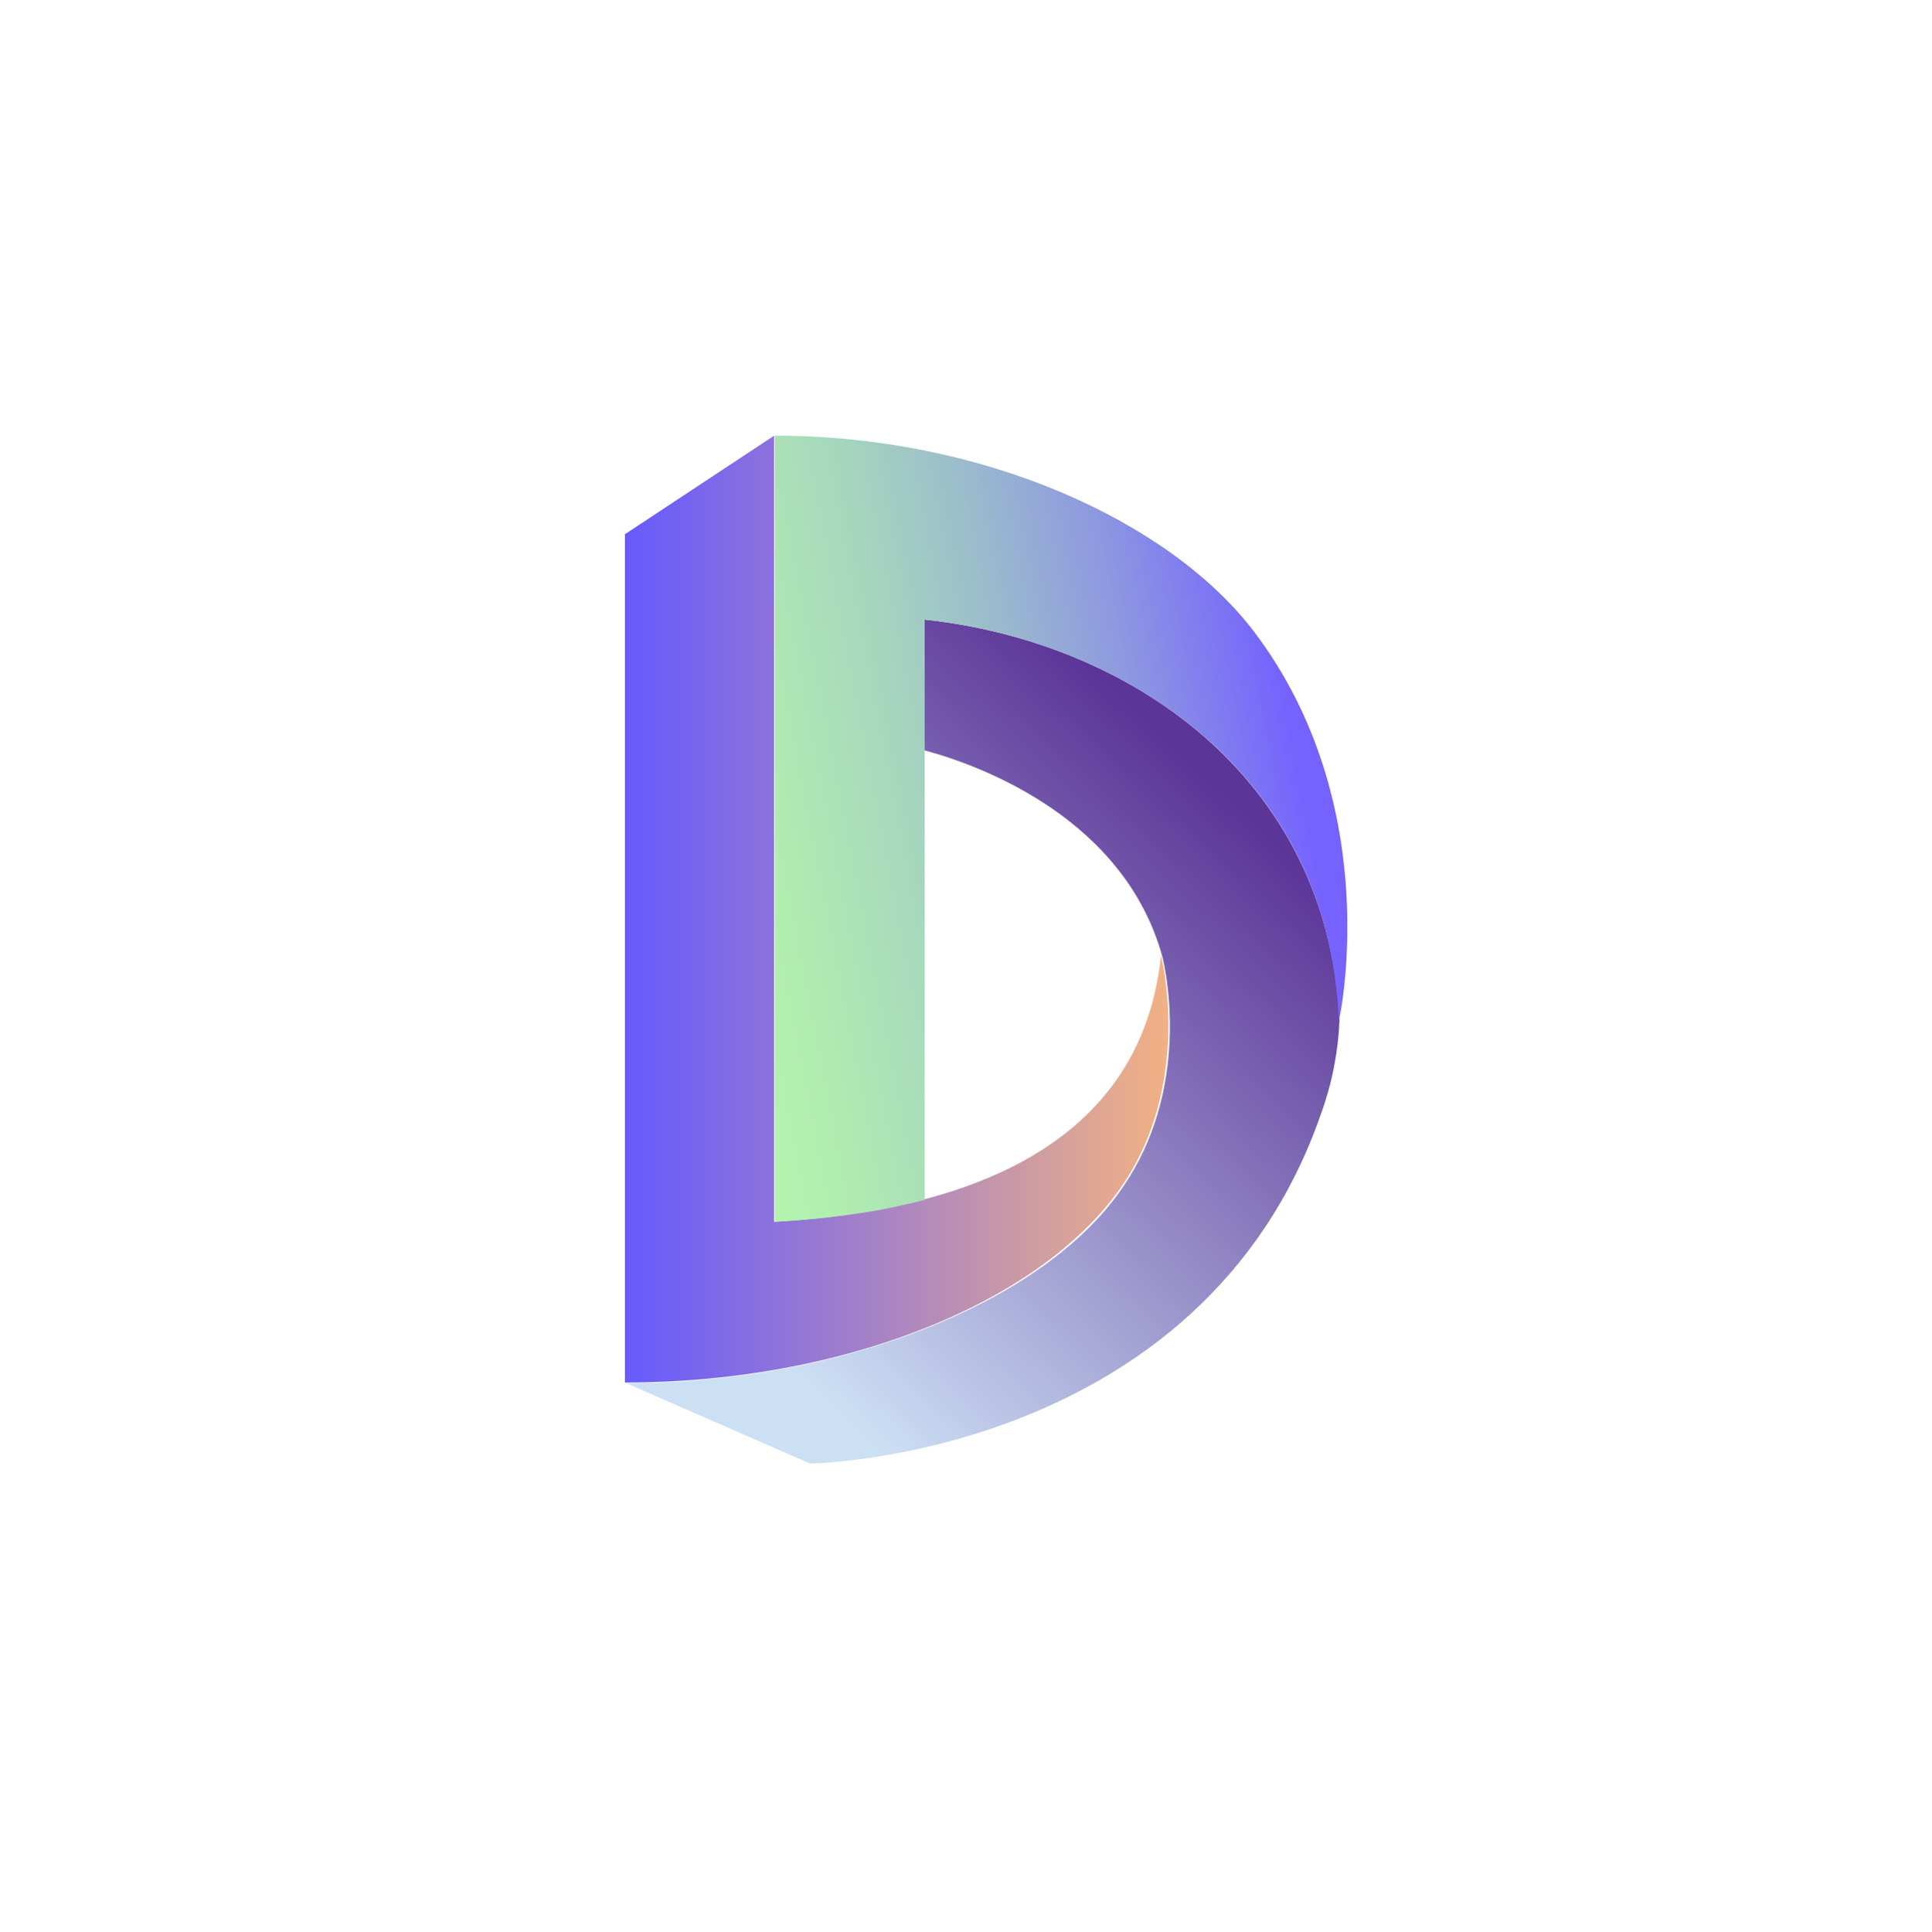
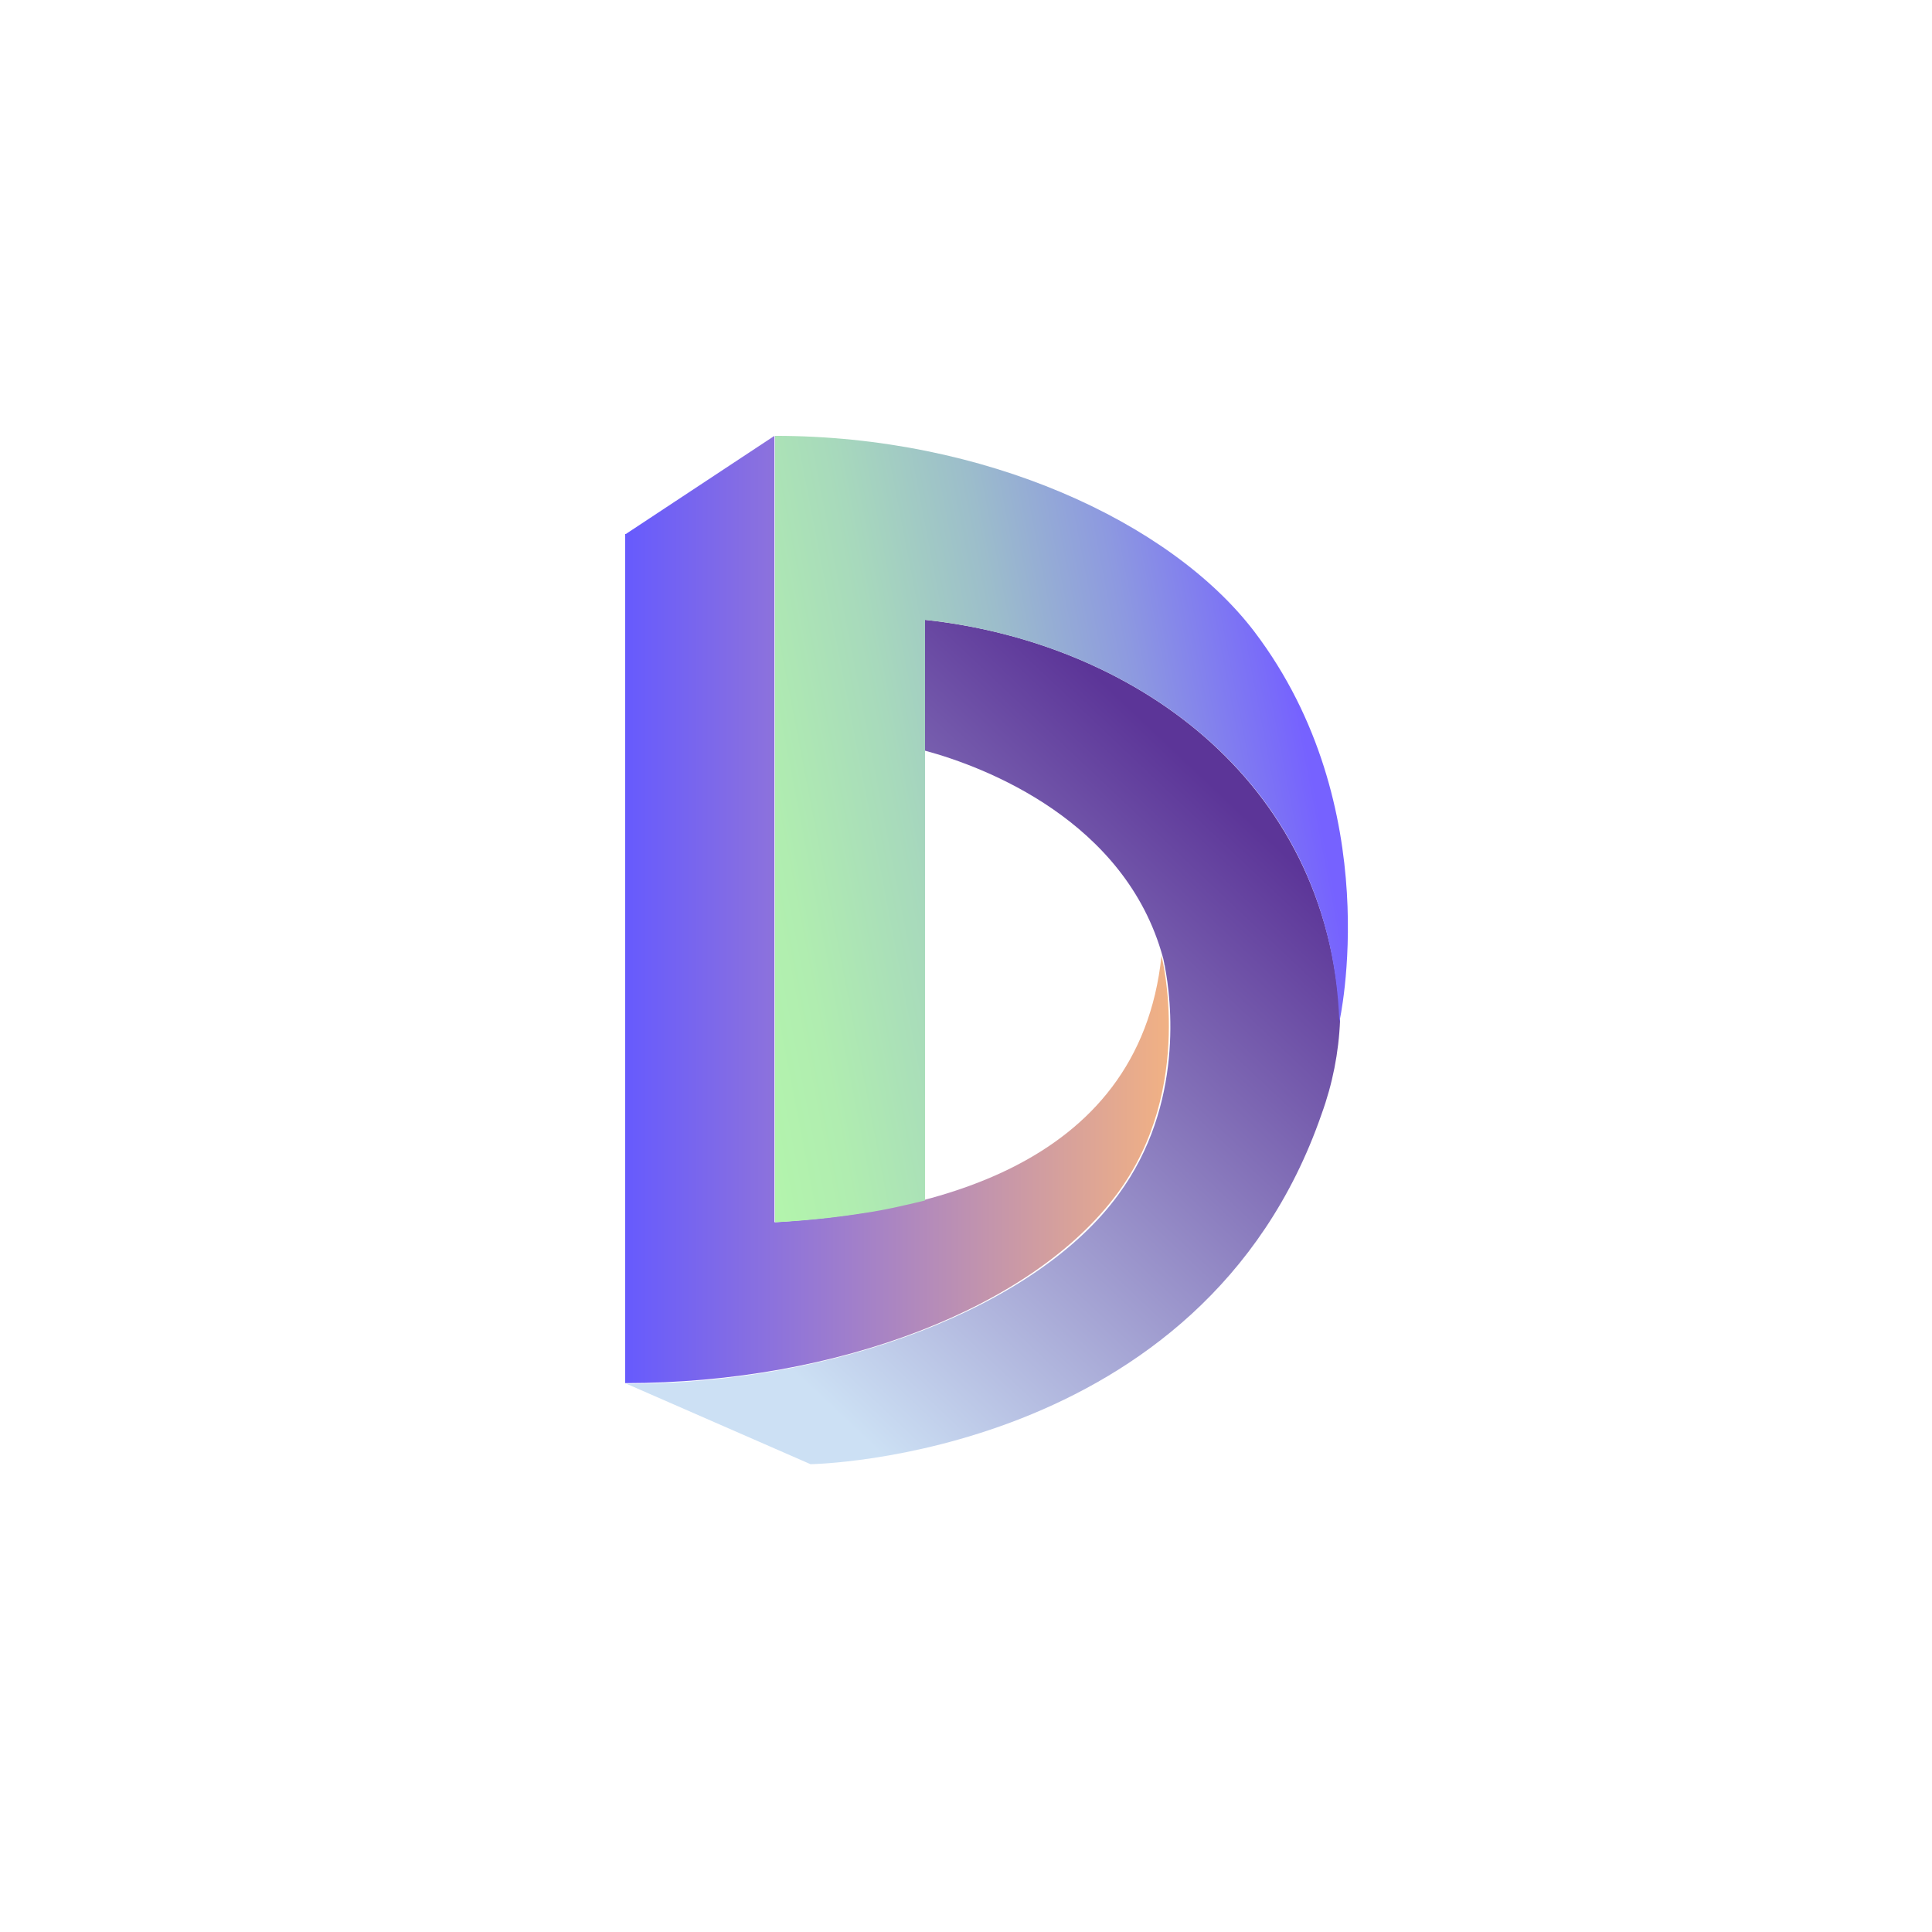
- <svg xmlns="http://www.w3.org/2000/svg" version="1.1" id="Ebene_1" x="0px" y="0px" viewBox="0 0 283.5 283.5" style="enable-background:new 0 0 283.5 283.5;" xml:space="preserve">
-   <style type="text/css">
- 	.st0{fill:url(#Pfad_1813_1_);}
- 	.st1{fill:url(#Pfad_1814_1_);}
- 	.st2{fill:url(#Pfad_1815_1_);}
- </style>
-   <g id="Gruppe_813" transform="translate(1340.238 2649.555)">
-     <linearGradient id="Pfad_1813_1_" gradientUnits="userSpaceOnUse" x1="-1336.963" y1="-2368.279" x2="-1335.963" y2="-2368.279" gradientTransform="matrix(79.7424 0 0 -139.049 105364.266 -331822.75)">
-       <stop offset="0" style="stop-color:#665AFE" />
-       <stop offset="1" style="stop-color:#F1B184" />
-     </linearGradient>
-     <path id="Pfad_1813" class="st0" d="M-1248.4-2571.2l21.8-14.4v115.4c21.4-1.3,53.5-7.5,56.8-39.1c0,0,5,19.4-6.5,34.9   c-12.3,16.6-40.8,27.8-72.2,27.8V-2571.2z" />
-     <linearGradient id="Pfad_1814_1_" gradientUnits="userSpaceOnUse" x1="-1336.703" y1="-2368.229" x2="-1337.274" y2="-2368.944" gradientTransform="matrix(104.668 0 0 -123.933 138745.594 -296038.094)">
-       <stop offset="0" style="stop-color:#5C3598" />
-       <stop offset="0.995" style="stop-color:#CCE0F4" />
-     </linearGradient>
-     <path id="Pfad_1814" class="st1" d="M-1204.5-2558.6v19.2c8.9,2.4,29.4,10.3,34.9,30.3c0,0,0.1,0.3,0.2,0.9c0,0.2,0.1,0.3,0.1,0.5   c0.9,4.6,2.9,20.2-6.8,33.4c-11.9,16.4-41.2,27.8-72.2,27.8l27,11.8c0,0,57.5-0.8,75-51.4c1.6-4.4,2.5-9,2.7-13.7   C-1145.3-2535.6-1174.6-2555.4-1204.5-2558.6z" />
-     <linearGradient id="Pfad_1815_1_" gradientUnits="userSpaceOnUse" x1="-1337.485" y1="-2368.863" x2="-1336.189" y2="-2368.519" gradientTransform="matrix(84.071 0 0 -115.37 111183.219 -275808.781)">
-       <stop offset="0" style="stop-color:#B7FEA8" />
-       <stop offset="0.16" style="stop-color:#B5F9AA" />
-       <stop offset="0.321" style="stop-color:#B0EDB0" />
-       <stop offset="0.481" style="stop-color:#A7D9BC" />
-       <stop offset="0.642" style="stop-color:#9CBDCB" />
-       <stop offset="0.803" style="stop-color:#8D99E0" />
-       <stop offset="0.962" style="stop-color:#7A6DF8" />
-       <stop offset="1" style="stop-color:#7662FF" />
-     </linearGradient>
-     <path id="Pfad_1815" class="st2" d="M-1156.2-2556.9c-12.3-16.1-39.6-28.7-70.3-28.7v115.4c3.9-0.2,8.2-0.6,12.7-1.3   c2.1-0.3,4.2-0.7,6.3-1.2c1-0.2,2.1-0.5,3-0.7v-85.2c29.9,3.2,59.5,23.1,60.8,59C-1143.7-2499.6-1136.6-2531.1-1156.2-2556.9z" />
-   </g>
+ <svg xmlns="http://www.w3.org/2000/svg" width="250" height="250">
+   <linearGradient id="a" x1="-1336.963" x2="-1335.963" y1="-2368.279" y2="-2368.279" gradientTransform="matrix(70.31958 0 0 -122.6182 94095.682 -290276.186)" gradientUnits="userSpaceOnUse">
+     <stop offset="0" stop-color="#665afe" />
+     <stop offset="1" stop-color="#f1b184" />
+   </linearGradient>
+   <linearGradient id="b" x1="-1336.703" x2="-1337.274" y1="-2368.229" y2="-2368.944" gradientTransform="matrix(92.29982 0 0 -109.2884 123532.48 -258720.052)" gradientUnits="userSpaceOnUse">
+     <stop offset="0" stop-color="#5c3598" />
+     <stop offset=".995" stop-color="#cce0f4" />
+   </linearGradient>
+   <linearGradient id="c" x1="-1337.485" x2="-1336.189" y1="-2368.863" y2="-2368.519" gradientTransform="matrix(74.13668 0 0 -101.7372 99227.034 -240881.152)" gradientUnits="userSpaceOnUse">
+     <stop offset="0" stop-color="#b7fea8" />
+     <stop offset=".16" stop-color="#b5f9aa" />
+     <stop offset=".321" stop-color="#b0edb0" />
+     <stop offset=".481" stop-color="#a7d9bc" />
+     <stop offset=".642" stop-color="#9cbdcb" />
+     <stop offset=".803" stop-color="#8d99e0" />
+     <stop offset=".962" stop-color="#7a6df8" />
+     <stop offset="1" stop-color="#7662ff" />
+   </linearGradient>
+   <path fill="url(#a)" d="m80.984 69.098 19.227-12.7V158.16c18.871-1.144 47.176-6.613 50.086-34.48 0 0 4.41 17.11-5.73 30.777-10.848 14.64-35.981 24.516-63.669 24.516V69.098zm0 0" />
+   <path fill="url(#b)" d="M119.7 80.207v16.93c7.847 2.117 25.925 9.086 30.773 26.722 0 0 .09.262.18.793 0 .176.085.266.085.442.793 4.054 2.559 17.812-5.996 29.453-10.492 14.46-36.332 24.516-63.668 24.516l23.809 10.402s50.707-.703 66.137-45.324a40.158 40.158 0 0 0 2.382-12.082c-1.5-31.57-27.336-49.032-53.703-51.852zm0 0" />
+   <path fill="url(#c)" d="M162.293 81.707c-10.848-14.2-34.922-25.309-61.996-25.309V158.16c3.441-.176 7.23-.527 11.2-1.144a62.101 62.101 0 0 0 5.558-1.059c.879-.176 1.851-.441 2.644-.617V80.207c26.367 2.82 52.469 20.371 53.614 52.027 0 0 6.261-27.777-11.02-50.527zm0 0" />
</svg>
